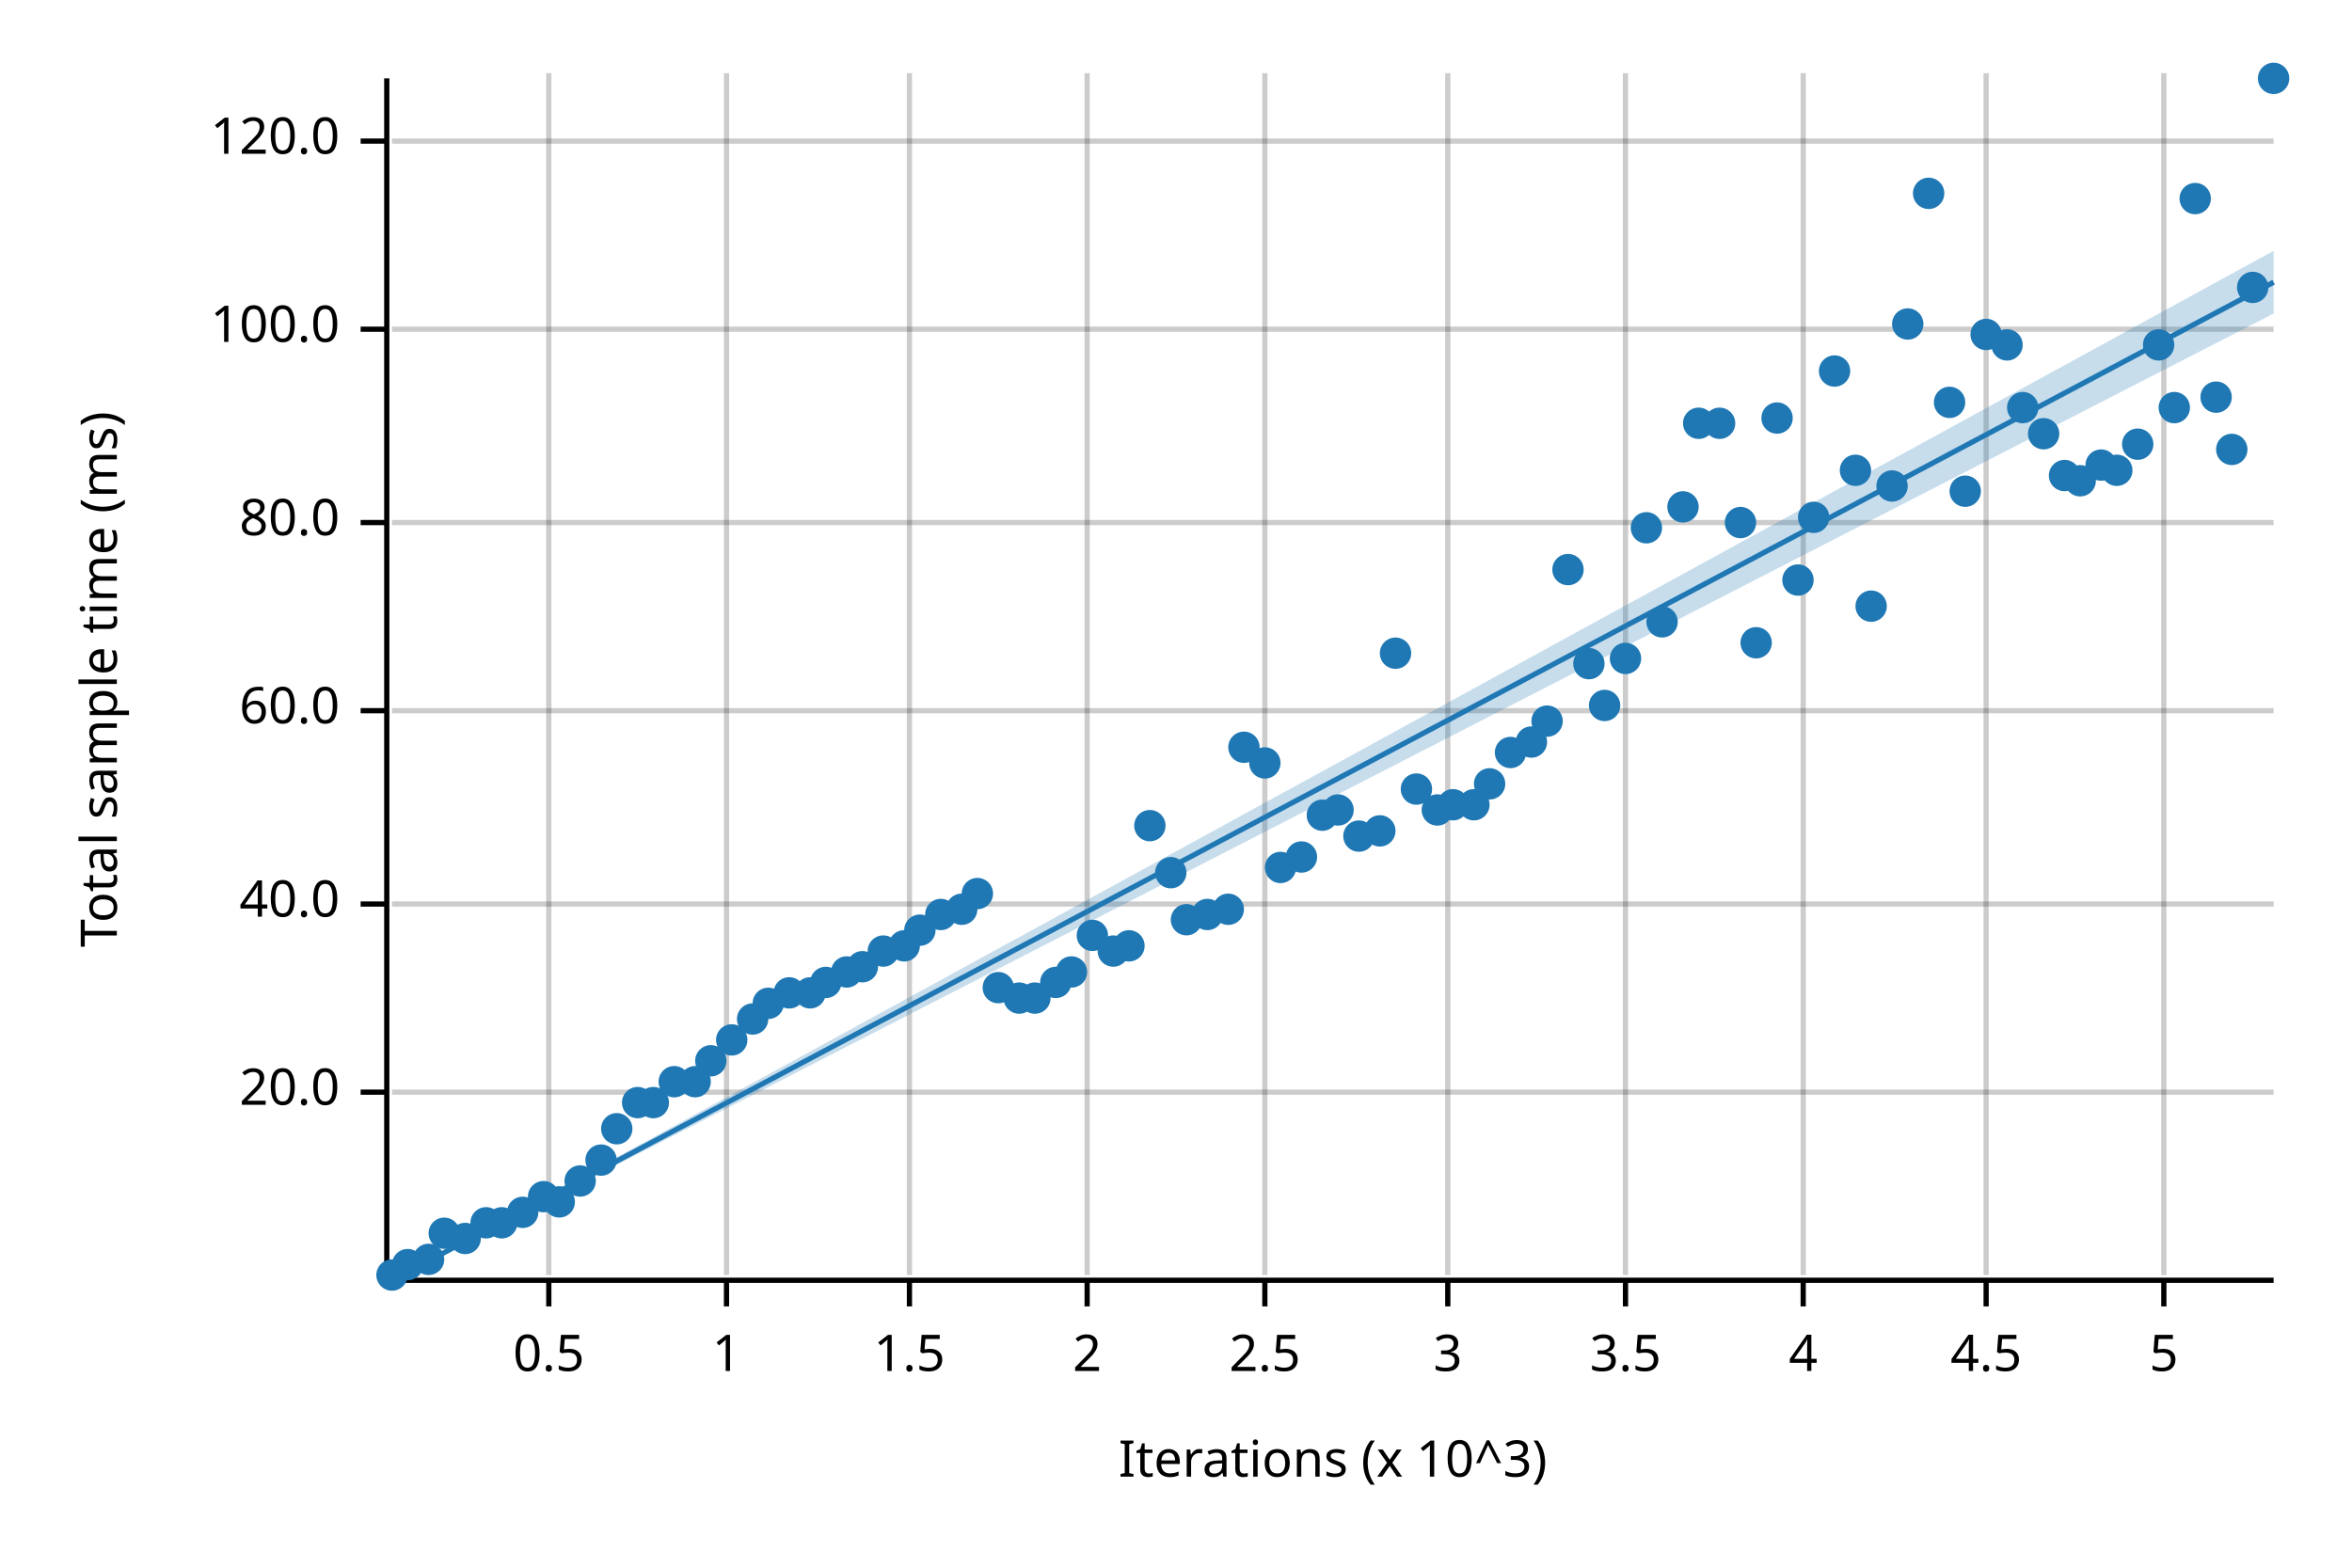
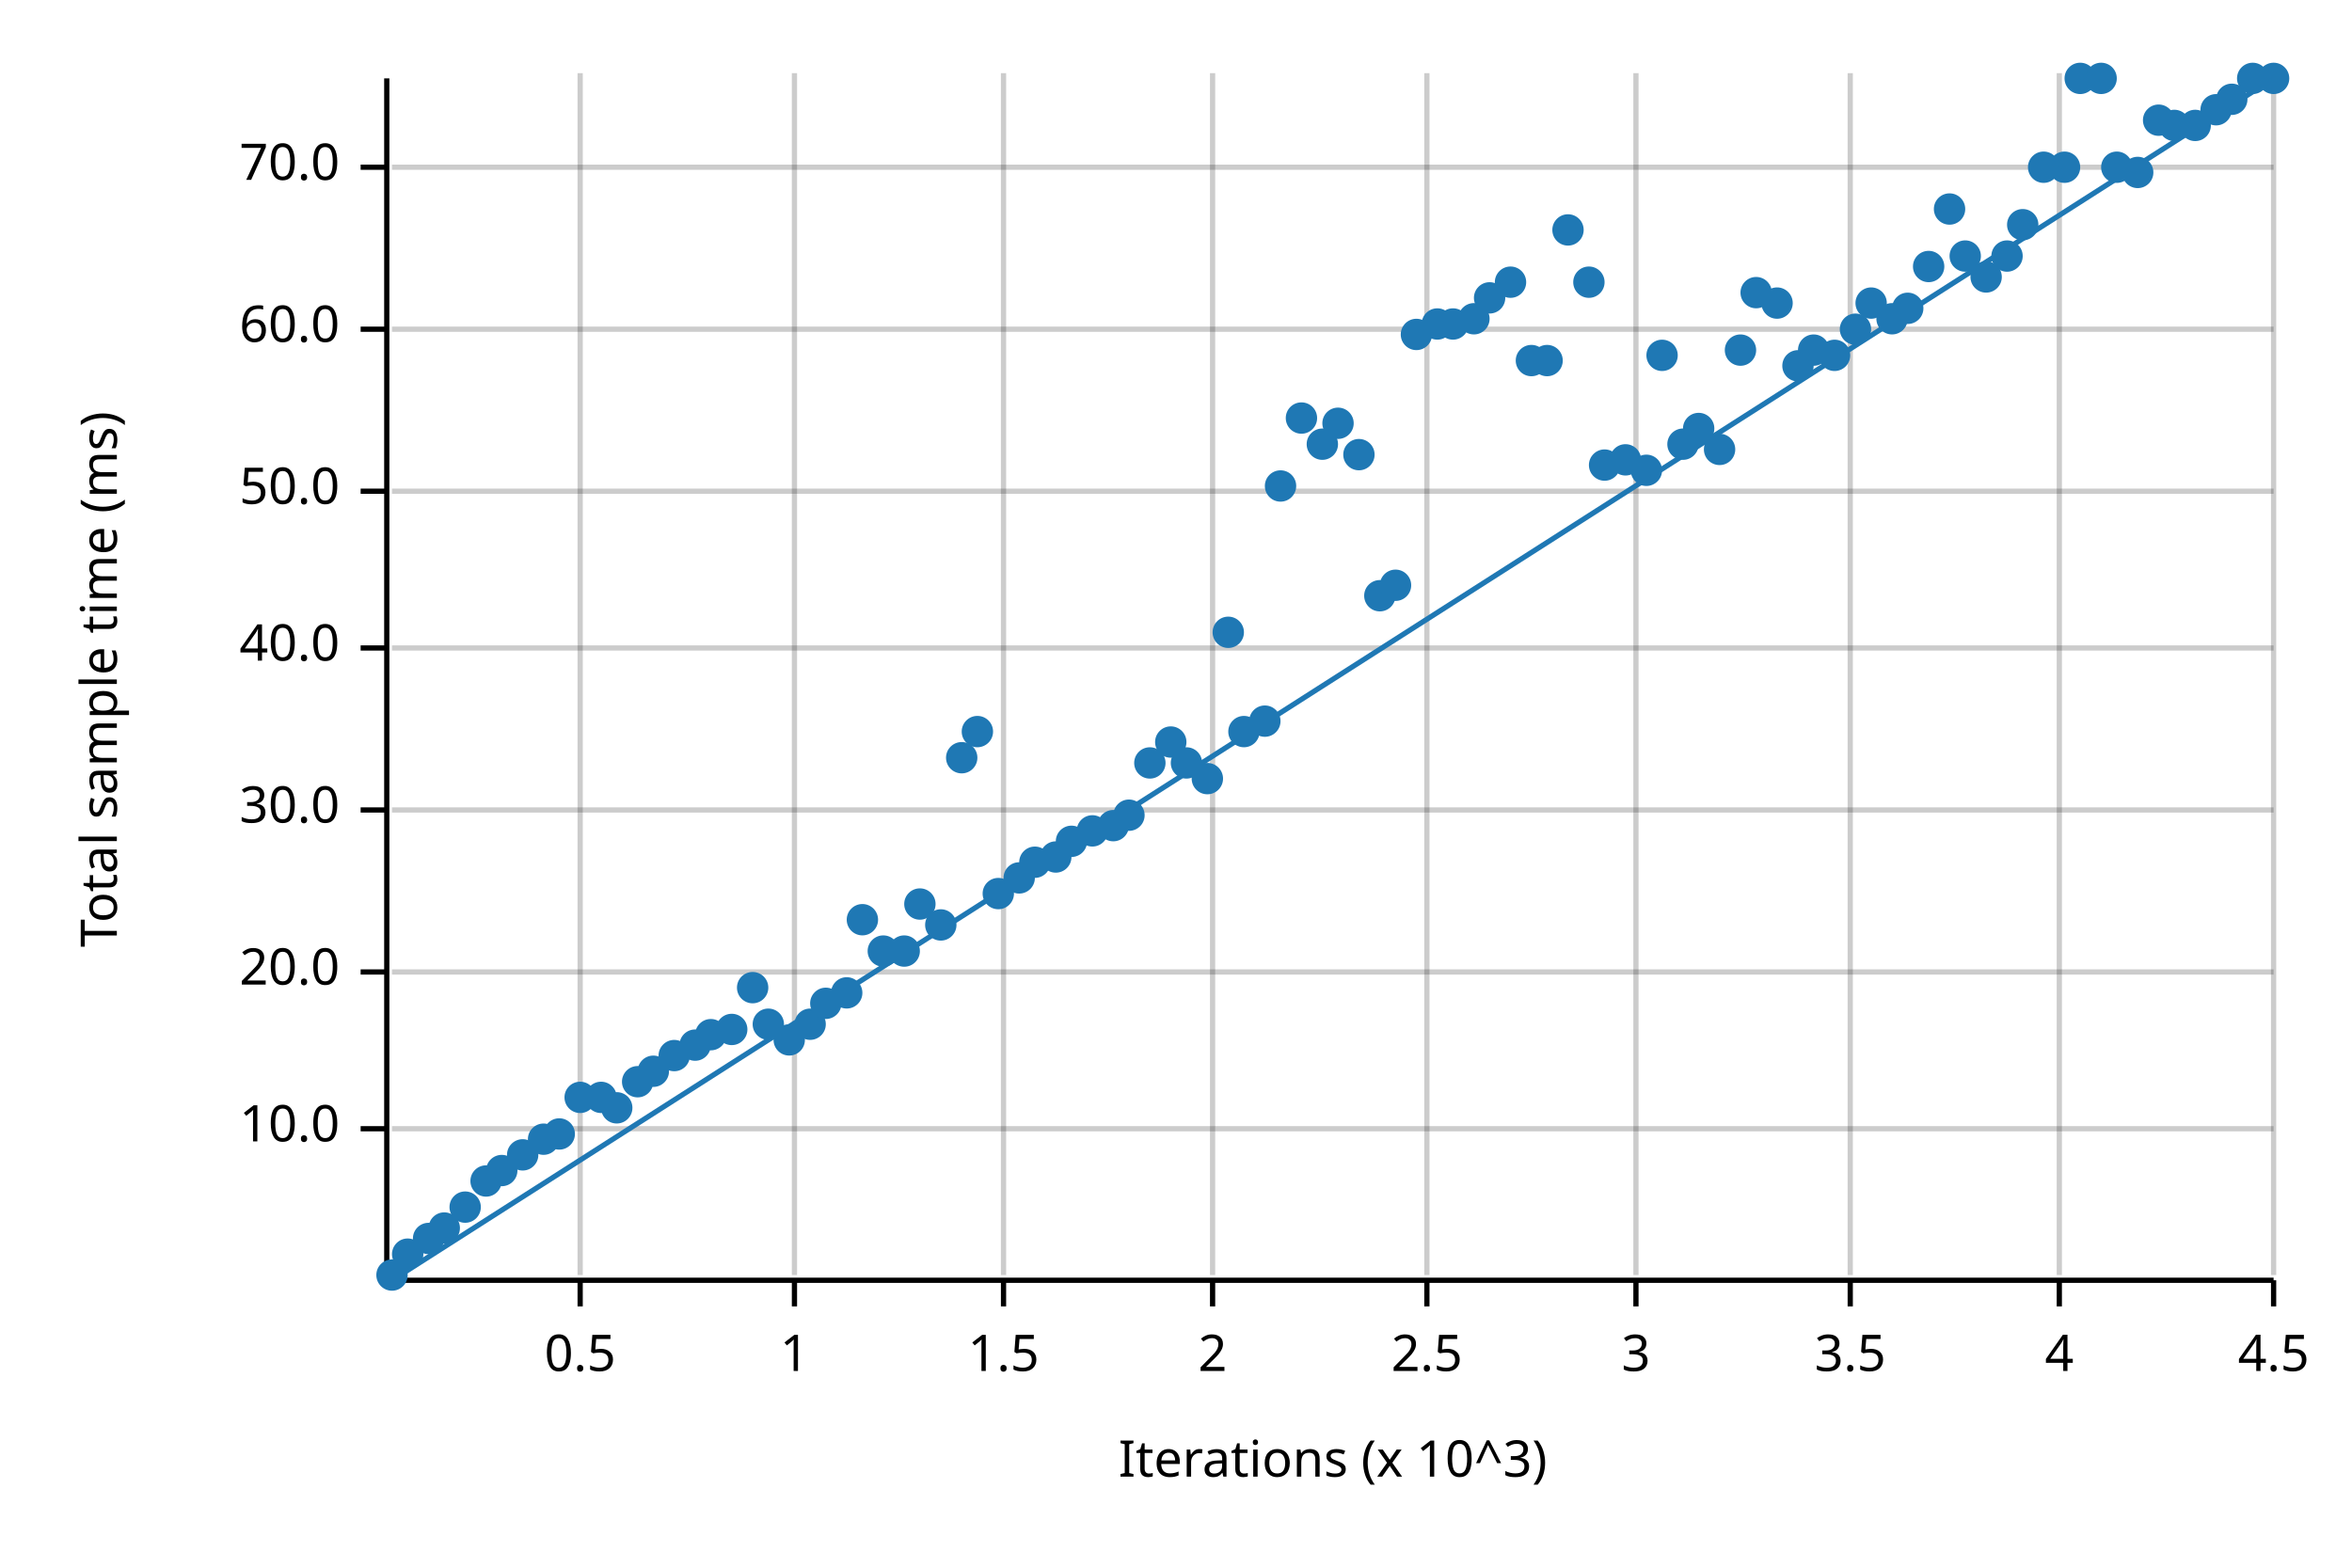
<svg xmlns="http://www.w3.org/2000/svg" width="450" height="300" viewBox="0 0 450 300">
  <text x="15" y="130" dy="0.76em" text-anchor="middle" font-family="sans-serif" font-size="9.677" opacity="1" fill="#000000" transform="rotate(270, 15, 130)">
Total sample time (ms)
</text>
  <text x="255" y="285" dy="-0.5ex" text-anchor="middle" font-family="sans-serif" font-size="9.677" opacity="1" fill="#000000">
Iterations (x 10^3)
</text>
-   <line opacity="0.2" stroke="#000000" stroke-width="1" x1="105" y1="244" x2="105" y2="14" />
-   <line opacity="0.2" stroke="#000000" stroke-width="1" x1="139" y1="244" x2="139" y2="14" />
-   <line opacity="0.2" stroke="#000000" stroke-width="1" x1="174" y1="244" x2="174" y2="14" />
-   <line opacity="0.2" stroke="#000000" stroke-width="1" x1="208" y1="244" x2="208" y2="14" />
-   <line opacity="0.2" stroke="#000000" stroke-width="1" x1="242" y1="244" x2="242" y2="14" />
-   <line opacity="0.2" stroke="#000000" stroke-width="1" x1="277" y1="244" x2="277" y2="14" />
-   <line opacity="0.2" stroke="#000000" stroke-width="1" x1="311" y1="244" x2="311" y2="14" />
-   <line opacity="0.2" stroke="#000000" stroke-width="1" x1="345" y1="244" x2="345" y2="14" />
-   <line opacity="0.2" stroke="#000000" stroke-width="1" x1="380" y1="244" x2="380" y2="14" />
-   <line opacity="0.2" stroke="#000000" stroke-width="1" x1="414" y1="244" x2="414" y2="14" />
-   <line opacity="0.2" stroke="#000000" stroke-width="1" x1="75" y1="209" x2="435" y2="209" />
-   <line opacity="0.2" stroke="#000000" stroke-width="1" x1="75" y1="173" x2="435" y2="173" />
-   <line opacity="0.2" stroke="#000000" stroke-width="1" x1="75" y1="136" x2="435" y2="136" />
-   <line opacity="0.2" stroke="#000000" stroke-width="1" x1="75" y1="100" x2="435" y2="100" />
+   <line opacity="0.2" stroke="#000000" stroke-width="1" x1="111" y1="244" x2="111" y2="14" />
+   <line opacity="0.2" stroke="#000000" stroke-width="1" x1="152" y1="244" x2="152" y2="14" />
+   <line opacity="0.2" stroke="#000000" stroke-width="1" x1="192" y1="244" x2="192" y2="14" />
+   <line opacity="0.2" stroke="#000000" stroke-width="1" x1="232" y1="244" x2="232" y2="14" />
+   <line opacity="0.2" stroke="#000000" stroke-width="1" x1="273" y1="244" x2="273" y2="14" />
+   <line opacity="0.2" stroke="#000000" stroke-width="1" x1="313" y1="244" x2="313" y2="14" />
+   <line opacity="0.2" stroke="#000000" stroke-width="1" x1="354" y1="244" x2="354" y2="14" />
+   <line opacity="0.2" stroke="#000000" stroke-width="1" x1="394" y1="244" x2="394" y2="14" />
+   <line opacity="0.2" stroke="#000000" stroke-width="1" x1="435" y1="244" x2="435" y2="14" />
+   <line opacity="0.2" stroke="#000000" stroke-width="1" x1="75" y1="216" x2="435" y2="216" />
+   <line opacity="0.2" stroke="#000000" stroke-width="1" x1="75" y1="186" x2="435" y2="186" />
+   <line opacity="0.2" stroke="#000000" stroke-width="1" x1="75" y1="155" x2="435" y2="155" />
+   <line opacity="0.2" stroke="#000000" stroke-width="1" x1="75" y1="124" x2="435" y2="124" />
+   <line opacity="0.2" stroke="#000000" stroke-width="1" x1="75" y1="94" x2="435" y2="94" />
  <line opacity="0.2" stroke="#000000" stroke-width="1" x1="75" y1="63" x2="435" y2="63" />
-   <line opacity="0.2" stroke="#000000" stroke-width="1" x1="75" y1="27" x2="435" y2="27" />
+   <line opacity="0.2" stroke="#000000" stroke-width="1" x1="75" y1="32" x2="435" y2="32" />
  <polyline fill="none" opacity="1" stroke="#000000" stroke-width="1" points="74,15 74,245 " />
-   <text x="65" y="209" dy="0.5ex" text-anchor="end" font-family="sans-serif" font-size="9.677" opacity="1" fill="#000000">
+   <text x="65" y="216" dy="0.5ex" text-anchor="end" font-family="sans-serif" font-size="9.677" opacity="1" fill="#000000">
+ 10.0
+ </text>
+   <polyline fill="none" opacity="1" stroke="#000000" stroke-width="1" points="69,216 74,216 " />
+   <text x="65" y="186" dy="0.5ex" text-anchor="end" font-family="sans-serif" font-size="9.677" opacity="1" fill="#000000">
20.0
</text>
-   <polyline fill="none" opacity="1" stroke="#000000" stroke-width="1" points="69,209 74,209 " />
-   <text x="65" y="173" dy="0.5ex" text-anchor="end" font-family="sans-serif" font-size="9.677" opacity="1" fill="#000000">
+   <polyline fill="none" opacity="1" stroke="#000000" stroke-width="1" points="69,186 74,186 " />
+   <text x="65" y="155" dy="0.5ex" text-anchor="end" font-family="sans-serif" font-size="9.677" opacity="1" fill="#000000">
+ 30.0
+ </text>
+   <polyline fill="none" opacity="1" stroke="#000000" stroke-width="1" points="69,155 74,155 " />
+   <text x="65" y="124" dy="0.5ex" text-anchor="end" font-family="sans-serif" font-size="9.677" opacity="1" fill="#000000">
40.0
</text>
-   <polyline fill="none" opacity="1" stroke="#000000" stroke-width="1" points="69,173 74,173 " />
-   <text x="65" y="136" dy="0.5ex" text-anchor="end" font-family="sans-serif" font-size="9.677" opacity="1" fill="#000000">
+   <polyline fill="none" opacity="1" stroke="#000000" stroke-width="1" points="69,124 74,124 " />
+   <text x="65" y="94" dy="0.5ex" text-anchor="end" font-family="sans-serif" font-size="9.677" opacity="1" fill="#000000">
+ 50.0
+ </text>
+   <polyline fill="none" opacity="1" stroke="#000000" stroke-width="1" points="69,94 74,94 " />
+   <text x="65" y="63" dy="0.5ex" text-anchor="end" font-family="sans-serif" font-size="9.677" opacity="1" fill="#000000">
60.0
</text>
-   <polyline fill="none" opacity="1" stroke="#000000" stroke-width="1" points="69,136 74,136 " />
-   <text x="65" y="100" dy="0.5ex" text-anchor="end" font-family="sans-serif" font-size="9.677" opacity="1" fill="#000000">
- 80.0
+   <polyline fill="none" opacity="1" stroke="#000000" stroke-width="1" points="69,63 74,63 " />
+   <text x="65" y="32" dy="0.5ex" text-anchor="end" font-family="sans-serif" font-size="9.677" opacity="1" fill="#000000">
+ 70.0
</text>
-   <polyline fill="none" opacity="1" stroke="#000000" stroke-width="1" points="69,100 74,100 " />
-   <text x="65" y="63" dy="0.5ex" text-anchor="end" font-family="sans-serif" font-size="9.677" opacity="1" fill="#000000">
- 100.0
- </text>
-   <polyline fill="none" opacity="1" stroke="#000000" stroke-width="1" points="69,63 74,63 " />
-   <text x="65" y="27" dy="0.5ex" text-anchor="end" font-family="sans-serif" font-size="9.677" opacity="1" fill="#000000">
- 120.0
- </text>
-   <polyline fill="none" opacity="1" stroke="#000000" stroke-width="1" points="69,27 74,27 " />
+   <polyline fill="none" opacity="1" stroke="#000000" stroke-width="1" points="69,32 74,32 " />
  <polyline fill="none" opacity="1" stroke="#000000" stroke-width="1" points="75,245 435,245 " />
-   <text x="105" y="255" dy="0.76em" text-anchor="middle" font-family="sans-serif" font-size="9.677" opacity="1" fill="#000000">
+   <text x="111" y="255" dy="0.76em" text-anchor="middle" font-family="sans-serif" font-size="9.677" opacity="1" fill="#000000">
0.5
</text>
-   <polyline fill="none" opacity="1" stroke="#000000" stroke-width="1" points="105,245 105,250 " />
-   <text x="139" y="255" dy="0.76em" text-anchor="middle" font-family="sans-serif" font-size="9.677" opacity="1" fill="#000000">
+   <polyline fill="none" opacity="1" stroke="#000000" stroke-width="1" points="111,245 111,250 " />
+   <text x="152" y="255" dy="0.76em" text-anchor="middle" font-family="sans-serif" font-size="9.677" opacity="1" fill="#000000">
1
</text>
-   <polyline fill="none" opacity="1" stroke="#000000" stroke-width="1" points="139,245 139,250 " />
-   <text x="174" y="255" dy="0.76em" text-anchor="middle" font-family="sans-serif" font-size="9.677" opacity="1" fill="#000000">
+   <polyline fill="none" opacity="1" stroke="#000000" stroke-width="1" points="152,245 152,250 " />
+   <text x="192" y="255" dy="0.76em" text-anchor="middle" font-family="sans-serif" font-size="9.677" opacity="1" fill="#000000">
1.5
</text>
-   <polyline fill="none" opacity="1" stroke="#000000" stroke-width="1" points="174,245 174,250 " />
-   <text x="208" y="255" dy="0.76em" text-anchor="middle" font-family="sans-serif" font-size="9.677" opacity="1" fill="#000000">
+   <polyline fill="none" opacity="1" stroke="#000000" stroke-width="1" points="192,245 192,250 " />
+   <text x="232" y="255" dy="0.76em" text-anchor="middle" font-family="sans-serif" font-size="9.677" opacity="1" fill="#000000">
2
</text>
-   <polyline fill="none" opacity="1" stroke="#000000" stroke-width="1" points="208,245 208,250 " />
-   <text x="242" y="255" dy="0.76em" text-anchor="middle" font-family="sans-serif" font-size="9.677" opacity="1" fill="#000000">
+   <polyline fill="none" opacity="1" stroke="#000000" stroke-width="1" points="232,245 232,250 " />
+   <text x="273" y="255" dy="0.76em" text-anchor="middle" font-family="sans-serif" font-size="9.677" opacity="1" fill="#000000">
2.5
</text>
-   <polyline fill="none" opacity="1" stroke="#000000" stroke-width="1" points="242,245 242,250 " />
-   <text x="277" y="255" dy="0.76em" text-anchor="middle" font-family="sans-serif" font-size="9.677" opacity="1" fill="#000000">
+   <polyline fill="none" opacity="1" stroke="#000000" stroke-width="1" points="273,245 273,250 " />
+   <text x="313" y="255" dy="0.76em" text-anchor="middle" font-family="sans-serif" font-size="9.677" opacity="1" fill="#000000">
3
</text>
-   <polyline fill="none" opacity="1" stroke="#000000" stroke-width="1" points="277,245 277,250 " />
-   <text x="311" y="255" dy="0.76em" text-anchor="middle" font-family="sans-serif" font-size="9.677" opacity="1" fill="#000000">
+   <polyline fill="none" opacity="1" stroke="#000000" stroke-width="1" points="313,245 313,250 " />
+   <text x="354" y="255" dy="0.76em" text-anchor="middle" font-family="sans-serif" font-size="9.677" opacity="1" fill="#000000">
3.5
</text>
-   <polyline fill="none" opacity="1" stroke="#000000" stroke-width="1" points="311,245 311,250 " />
-   <text x="345" y="255" dy="0.76em" text-anchor="middle" font-family="sans-serif" font-size="9.677" opacity="1" fill="#000000">
+   <polyline fill="none" opacity="1" stroke="#000000" stroke-width="1" points="354,245 354,250 " />
+   <text x="394" y="255" dy="0.76em" text-anchor="middle" font-family="sans-serif" font-size="9.677" opacity="1" fill="#000000">
4
</text>
-   <polyline fill="none" opacity="1" stroke="#000000" stroke-width="1" points="345,245 345,250 " />
-   <text x="380" y="255" dy="0.76em" text-anchor="middle" font-family="sans-serif" font-size="9.677" opacity="1" fill="#000000">
+   <polyline fill="none" opacity="1" stroke="#000000" stroke-width="1" points="394,245 394,250 " />
+   <text x="435" y="255" dy="0.76em" text-anchor="middle" font-family="sans-serif" font-size="9.677" opacity="1" fill="#000000">
4.5
</text>
-   <polyline fill="none" opacity="1" stroke="#000000" stroke-width="1" points="380,245 380,250 " />
-   <text x="414" y="255" dy="0.76em" text-anchor="middle" font-family="sans-serif" font-size="9.677" opacity="1" fill="#000000">
- 5
- </text>
-   <polyline fill="none" opacity="1" stroke="#000000" stroke-width="1" points="414,245 414,250 " />
+   <polyline fill="none" opacity="1" stroke="#000000" stroke-width="1" points="435,245 435,250 " />
  <circle cx="75" cy="244" r="3" opacity="1" fill="#1F78B4" stroke="none" />
-   <circle cx="78" cy="242" r="3" opacity="1" fill="#1F78B4" stroke="none" />
-   <circle cx="82" cy="241" r="3" opacity="1" fill="#1F78B4" stroke="none" />
-   <circle cx="85" cy="236" r="3" opacity="1" fill="#1F78B4" stroke="none" />
-   <circle cx="89" cy="237" r="3" opacity="1" fill="#1F78B4" stroke="none" />
-   <circle cx="93" cy="234" r="3" opacity="1" fill="#1F78B4" stroke="none" />
-   <circle cx="96" cy="234" r="3" opacity="1" fill="#1F78B4" stroke="none" />
-   <circle cx="100" cy="232" r="3" opacity="1" fill="#1F78B4" stroke="none" />
-   <circle cx="104" cy="229" r="3" opacity="1" fill="#1F78B4" stroke="none" />
-   <circle cx="107" cy="230" r="3" opacity="1" fill="#1F78B4" stroke="none" />
-   <circle cx="111" cy="226" r="3" opacity="1" fill="#1F78B4" stroke="none" />
-   <circle cx="115" cy="222" r="3" opacity="1" fill="#1F78B4" stroke="none" />
-   <circle cx="118" cy="216" r="3" opacity="1" fill="#1F78B4" stroke="none" />
-   <circle cx="122" cy="211" r="3" opacity="1" fill="#1F78B4" stroke="none" />
-   <circle cx="125" cy="211" r="3" opacity="1" fill="#1F78B4" stroke="none" />
-   <circle cx="129" cy="207" r="3" opacity="1" fill="#1F78B4" stroke="none" />
-   <circle cx="133" cy="207" r="3" opacity="1" fill="#1F78B4" stroke="none" />
-   <circle cx="136" cy="203" r="3" opacity="1" fill="#1F78B4" stroke="none" />
-   <circle cx="140" cy="199" r="3" opacity="1" fill="#1F78B4" stroke="none" />
-   <circle cx="144" cy="195" r="3" opacity="1" fill="#1F78B4" stroke="none" />
-   <circle cx="147" cy="192" r="3" opacity="1" fill="#1F78B4" stroke="none" />
-   <circle cx="151" cy="190" r="3" opacity="1" fill="#1F78B4" stroke="none" />
-   <circle cx="155" cy="190" r="3" opacity="1" fill="#1F78B4" stroke="none" />
-   <circle cx="158" cy="188" r="3" opacity="1" fill="#1F78B4" stroke="none" />
-   <circle cx="162" cy="186" r="3" opacity="1" fill="#1F78B4" stroke="none" />
-   <circle cx="165" cy="185" r="3" opacity="1" fill="#1F78B4" stroke="none" />
+   <circle cx="78" cy="240" r="3" opacity="1" fill="#1F78B4" stroke="none" />
+   <circle cx="82" cy="237" r="3" opacity="1" fill="#1F78B4" stroke="none" />
+   <circle cx="85" cy="235" r="3" opacity="1" fill="#1F78B4" stroke="none" />
+   <circle cx="89" cy="231" r="3" opacity="1" fill="#1F78B4" stroke="none" />
+   <circle cx="93" cy="226" r="3" opacity="1" fill="#1F78B4" stroke="none" />
+   <circle cx="96" cy="224" r="3" opacity="1" fill="#1F78B4" stroke="none" />
+   <circle cx="100" cy="221" r="3" opacity="1" fill="#1F78B4" stroke="none" />
+   <circle cx="104" cy="218" r="3" opacity="1" fill="#1F78B4" stroke="none" />
+   <circle cx="107" cy="217" r="3" opacity="1" fill="#1F78B4" stroke="none" />
+   <circle cx="111" cy="210" r="3" opacity="1" fill="#1F78B4" stroke="none" />
+   <circle cx="115" cy="210" r="3" opacity="1" fill="#1F78B4" stroke="none" />
+   <circle cx="118" cy="212" r="3" opacity="1" fill="#1F78B4" stroke="none" />
+   <circle cx="122" cy="207" r="3" opacity="1" fill="#1F78B4" stroke="none" />
+   <circle cx="125" cy="205" r="3" opacity="1" fill="#1F78B4" stroke="none" />
+   <circle cx="129" cy="202" r="3" opacity="1" fill="#1F78B4" stroke="none" />
+   <circle cx="133" cy="200" r="3" opacity="1" fill="#1F78B4" stroke="none" />
+   <circle cx="136" cy="198" r="3" opacity="1" fill="#1F78B4" stroke="none" />
+   <circle cx="140" cy="197" r="3" opacity="1" fill="#1F78B4" stroke="none" />
+   <circle cx="144" cy="189" r="3" opacity="1" fill="#1F78B4" stroke="none" />
+   <circle cx="147" cy="196" r="3" opacity="1" fill="#1F78B4" stroke="none" />
+   <circle cx="151" cy="199" r="3" opacity="1" fill="#1F78B4" stroke="none" />
+   <circle cx="155" cy="196" r="3" opacity="1" fill="#1F78B4" stroke="none" />
+   <circle cx="158" cy="192" r="3" opacity="1" fill="#1F78B4" stroke="none" />
+   <circle cx="162" cy="190" r="3" opacity="1" fill="#1F78B4" stroke="none" />
+   <circle cx="165" cy="176" r="3" opacity="1" fill="#1F78B4" stroke="none" />
  <circle cx="169" cy="182" r="3" opacity="1" fill="#1F78B4" stroke="none" />
-   <circle cx="173" cy="181" r="3" opacity="1" fill="#1F78B4" stroke="none" />
-   <circle cx="176" cy="178" r="3" opacity="1" fill="#1F78B4" stroke="none" />
-   <circle cx="180" cy="175" r="3" opacity="1" fill="#1F78B4" stroke="none" />
-   <circle cx="184" cy="174" r="3" opacity="1" fill="#1F78B4" stroke="none" />
-   <circle cx="187" cy="171" r="3" opacity="1" fill="#1F78B4" stroke="none" />
-   <circle cx="191" cy="189" r="3" opacity="1" fill="#1F78B4" stroke="none" />
-   <circle cx="195" cy="191" r="3" opacity="1" fill="#1F78B4" stroke="none" />
-   <circle cx="198" cy="191" r="3" opacity="1" fill="#1F78B4" stroke="none" />
-   <circle cx="202" cy="188" r="3" opacity="1" fill="#1F78B4" stroke="none" />
-   <circle cx="205" cy="186" r="3" opacity="1" fill="#1F78B4" stroke="none" />
-   <circle cx="209" cy="179" r="3" opacity="1" fill="#1F78B4" stroke="none" />
-   <circle cx="213" cy="182" r="3" opacity="1" fill="#1F78B4" stroke="none" />
-   <circle cx="216" cy="181" r="3" opacity="1" fill="#1F78B4" stroke="none" />
-   <circle cx="220" cy="158" r="3" opacity="1" fill="#1F78B4" stroke="none" />
-   <circle cx="224" cy="167" r="3" opacity="1" fill="#1F78B4" stroke="none" />
-   <circle cx="227" cy="176" r="3" opacity="1" fill="#1F78B4" stroke="none" />
-   <circle cx="231" cy="175" r="3" opacity="1" fill="#1F78B4" stroke="none" />
-   <circle cx="235" cy="174" r="3" opacity="1" fill="#1F78B4" stroke="none" />
-   <circle cx="238" cy="143" r="3" opacity="1" fill="#1F78B4" stroke="none" />
-   <circle cx="242" cy="146" r="3" opacity="1" fill="#1F78B4" stroke="none" />
-   <circle cx="245" cy="166" r="3" opacity="1" fill="#1F78B4" stroke="none" />
-   <circle cx="249" cy="164" r="3" opacity="1" fill="#1F78B4" stroke="none" />
-   <circle cx="253" cy="156" r="3" opacity="1" fill="#1F78B4" stroke="none" />
-   <circle cx="256" cy="155" r="3" opacity="1" fill="#1F78B4" stroke="none" />
-   <circle cx="260" cy="160" r="3" opacity="1" fill="#1F78B4" stroke="none" />
-   <circle cx="264" cy="159" r="3" opacity="1" fill="#1F78B4" stroke="none" />
-   <circle cx="267" cy="125" r="3" opacity="1" fill="#1F78B4" stroke="none" />
-   <circle cx="271" cy="151" r="3" opacity="1" fill="#1F78B4" stroke="none" />
-   <circle cx="275" cy="155" r="3" opacity="1" fill="#1F78B4" stroke="none" />
-   <circle cx="278" cy="154" r="3" opacity="1" fill="#1F78B4" stroke="none" />
-   <circle cx="282" cy="154" r="3" opacity="1" fill="#1F78B4" stroke="none" />
-   <circle cx="285" cy="150" r="3" opacity="1" fill="#1F78B4" stroke="none" />
-   <circle cx="289" cy="144" r="3" opacity="1" fill="#1F78B4" stroke="none" />
-   <circle cx="293" cy="142" r="3" opacity="1" fill="#1F78B4" stroke="none" />
-   <circle cx="296" cy="138" r="3" opacity="1" fill="#1F78B4" stroke="none" />
-   <circle cx="300" cy="109" r="3" opacity="1" fill="#1F78B4" stroke="none" />
-   <circle cx="304" cy="127" r="3" opacity="1" fill="#1F78B4" stroke="none" />
-   <circle cx="307" cy="135" r="3" opacity="1" fill="#1F78B4" stroke="none" />
-   <circle cx="311" cy="126" r="3" opacity="1" fill="#1F78B4" stroke="none" />
-   <circle cx="315" cy="101" r="3" opacity="1" fill="#1F78B4" stroke="none" />
-   <circle cx="318" cy="119" r="3" opacity="1" fill="#1F78B4" stroke="none" />
-   <circle cx="322" cy="97" r="3" opacity="1" fill="#1F78B4" stroke="none" />
-   <circle cx="325" cy="81" r="3" opacity="1" fill="#1F78B4" stroke="none" />
-   <circle cx="329" cy="81" r="3" opacity="1" fill="#1F78B4" stroke="none" />
-   <circle cx="333" cy="100" r="3" opacity="1" fill="#1F78B4" stroke="none" />
-   <circle cx="336" cy="123" r="3" opacity="1" fill="#1F78B4" stroke="none" />
-   <circle cx="340" cy="80" r="3" opacity="1" fill="#1F78B4" stroke="none" />
-   <circle cx="344" cy="111" r="3" opacity="1" fill="#1F78B4" stroke="none" />
-   <circle cx="347" cy="99" r="3" opacity="1" fill="#1F78B4" stroke="none" />
-   <circle cx="351" cy="71" r="3" opacity="1" fill="#1F78B4" stroke="none" />
-   <circle cx="355" cy="90" r="3" opacity="1" fill="#1F78B4" stroke="none" />
-   <circle cx="358" cy="116" r="3" opacity="1" fill="#1F78B4" stroke="none" />
-   <circle cx="362" cy="93" r="3" opacity="1" fill="#1F78B4" stroke="none" />
-   <circle cx="365" cy="62" r="3" opacity="1" fill="#1F78B4" stroke="none" />
-   <circle cx="369" cy="37" r="3" opacity="1" fill="#1F78B4" stroke="none" />
-   <circle cx="373" cy="77" r="3" opacity="1" fill="#1F78B4" stroke="none" />
-   <circle cx="376" cy="94" r="3" opacity="1" fill="#1F78B4" stroke="none" />
-   <circle cx="380" cy="64" r="3" opacity="1" fill="#1F78B4" stroke="none" />
-   <circle cx="384" cy="66" r="3" opacity="1" fill="#1F78B4" stroke="none" />
-   <circle cx="387" cy="78" r="3" opacity="1" fill="#1F78B4" stroke="none" />
-   <circle cx="391" cy="83" r="3" opacity="1" fill="#1F78B4" stroke="none" />
-   <circle cx="395" cy="91" r="3" opacity="1" fill="#1F78B4" stroke="none" />
-   <circle cx="398" cy="92" r="3" opacity="1" fill="#1F78B4" stroke="none" />
-   <circle cx="402" cy="89" r="3" opacity="1" fill="#1F78B4" stroke="none" />
-   <circle cx="405" cy="90" r="3" opacity="1" fill="#1F78B4" stroke="none" />
-   <circle cx="409" cy="85" r="3" opacity="1" fill="#1F78B4" stroke="none" />
-   <circle cx="413" cy="66" r="3" opacity="1" fill="#1F78B4" stroke="none" />
-   <circle cx="416" cy="78" r="3" opacity="1" fill="#1F78B4" stroke="none" />
-   <circle cx="420" cy="38" r="3" opacity="1" fill="#1F78B4" stroke="none" />
-   <circle cx="424" cy="76" r="3" opacity="1" fill="#1F78B4" stroke="none" />
-   <circle cx="427" cy="86" r="3" opacity="1" fill="#1F78B4" stroke="none" />
-   <circle cx="431" cy="55" r="3" opacity="1" fill="#1F78B4" stroke="none" />
+   <circle cx="173" cy="182" r="3" opacity="1" fill="#1F78B4" stroke="none" />
+   <circle cx="176" cy="173" r="3" opacity="1" fill="#1F78B4" stroke="none" />
+   <circle cx="180" cy="177" r="3" opacity="1" fill="#1F78B4" stroke="none" />
+   <circle cx="184" cy="145" r="3" opacity="1" fill="#1F78B4" stroke="none" />
+   <circle cx="187" cy="140" r="3" opacity="1" fill="#1F78B4" stroke="none" />
+   <circle cx="191" cy="171" r="3" opacity="1" fill="#1F78B4" stroke="none" />
+   <circle cx="195" cy="168" r="3" opacity="1" fill="#1F78B4" stroke="none" />
+   <circle cx="198" cy="165" r="3" opacity="1" fill="#1F78B4" stroke="none" />
+   <circle cx="202" cy="164" r="3" opacity="1" fill="#1F78B4" stroke="none" />
+   <circle cx="205" cy="161" r="3" opacity="1" fill="#1F78B4" stroke="none" />
+   <circle cx="209" cy="159" r="3" opacity="1" fill="#1F78B4" stroke="none" />
+   <circle cx="213" cy="158" r="3" opacity="1" fill="#1F78B4" stroke="none" />
+   <circle cx="216" cy="156" r="3" opacity="1" fill="#1F78B4" stroke="none" />
+   <circle cx="220" cy="146" r="3" opacity="1" fill="#1F78B4" stroke="none" />
+   <circle cx="224" cy="142" r="3" opacity="1" fill="#1F78B4" stroke="none" />
+   <circle cx="227" cy="146" r="3" opacity="1" fill="#1F78B4" stroke="none" />
+   <circle cx="231" cy="149" r="3" opacity="1" fill="#1F78B4" stroke="none" />
+   <circle cx="235" cy="121" r="3" opacity="1" fill="#1F78B4" stroke="none" />
+   <circle cx="238" cy="140" r="3" opacity="1" fill="#1F78B4" stroke="none" />
+   <circle cx="242" cy="138" r="3" opacity="1" fill="#1F78B4" stroke="none" />
+   <circle cx="245" cy="93" r="3" opacity="1" fill="#1F78B4" stroke="none" />
+   <circle cx="249" cy="80" r="3" opacity="1" fill="#1F78B4" stroke="none" />
+   <circle cx="253" cy="85" r="3" opacity="1" fill="#1F78B4" stroke="none" />
+   <circle cx="256" cy="81" r="3" opacity="1" fill="#1F78B4" stroke="none" />
+   <circle cx="260" cy="87" r="3" opacity="1" fill="#1F78B4" stroke="none" />
+   <circle cx="264" cy="114" r="3" opacity="1" fill="#1F78B4" stroke="none" />
+   <circle cx="267" cy="112" r="3" opacity="1" fill="#1F78B4" stroke="none" />
+   <circle cx="271" cy="64" r="3" opacity="1" fill="#1F78B4" stroke="none" />
+   <circle cx="275" cy="62" r="3" opacity="1" fill="#1F78B4" stroke="none" />
+   <circle cx="278" cy="62" r="3" opacity="1" fill="#1F78B4" stroke="none" />
+   <circle cx="282" cy="61" r="3" opacity="1" fill="#1F78B4" stroke="none" />
+   <circle cx="285" cy="57" r="3" opacity="1" fill="#1F78B4" stroke="none" />
+   <circle cx="289" cy="54" r="3" opacity="1" fill="#1F78B4" stroke="none" />
+   <circle cx="293" cy="69" r="3" opacity="1" fill="#1F78B4" stroke="none" />
+   <circle cx="296" cy="69" r="3" opacity="1" fill="#1F78B4" stroke="none" />
+   <circle cx="300" cy="44" r="3" opacity="1" fill="#1F78B4" stroke="none" />
+   <circle cx="304" cy="54" r="3" opacity="1" fill="#1F78B4" stroke="none" />
+   <circle cx="307" cy="89" r="3" opacity="1" fill="#1F78B4" stroke="none" />
+   <circle cx="311" cy="88" r="3" opacity="1" fill="#1F78B4" stroke="none" />
+   <circle cx="315" cy="90" r="3" opacity="1" fill="#1F78B4" stroke="none" />
+   <circle cx="318" cy="68" r="3" opacity="1" fill="#1F78B4" stroke="none" />
+   <circle cx="322" cy="85" r="3" opacity="1" fill="#1F78B4" stroke="none" />
+   <circle cx="325" cy="82" r="3" opacity="1" fill="#1F78B4" stroke="none" />
+   <circle cx="329" cy="86" r="3" opacity="1" fill="#1F78B4" stroke="none" />
+   <circle cx="333" cy="67" r="3" opacity="1" fill="#1F78B4" stroke="none" />
+   <circle cx="336" cy="56" r="3" opacity="1" fill="#1F78B4" stroke="none" />
+   <circle cx="340" cy="58" r="3" opacity="1" fill="#1F78B4" stroke="none" />
+   <circle cx="344" cy="70" r="3" opacity="1" fill="#1F78B4" stroke="none" />
+   <circle cx="347" cy="67" r="3" opacity="1" fill="#1F78B4" stroke="none" />
+   <circle cx="351" cy="68" r="3" opacity="1" fill="#1F78B4" stroke="none" />
+   <circle cx="355" cy="63" r="3" opacity="1" fill="#1F78B4" stroke="none" />
+   <circle cx="358" cy="58" r="3" opacity="1" fill="#1F78B4" stroke="none" />
+   <circle cx="362" cy="61" r="3" opacity="1" fill="#1F78B4" stroke="none" />
+   <circle cx="365" cy="59" r="3" opacity="1" fill="#1F78B4" stroke="none" />
+   <circle cx="369" cy="51" r="3" opacity="1" fill="#1F78B4" stroke="none" />
+   <circle cx="373" cy="40" r="3" opacity="1" fill="#1F78B4" stroke="none" />
+   <circle cx="376" cy="49" r="3" opacity="1" fill="#1F78B4" stroke="none" />
+   <circle cx="380" cy="53" r="3" opacity="1" fill="#1F78B4" stroke="none" />
+   <circle cx="384" cy="49" r="3" opacity="1" fill="#1F78B4" stroke="none" />
+   <circle cx="387" cy="43" r="3" opacity="1" fill="#1F78B4" stroke="none" />
+   <circle cx="391" cy="32" r="3" opacity="1" fill="#1F78B4" stroke="none" />
+   <circle cx="395" cy="32" r="3" opacity="1" fill="#1F78B4" stroke="none" />
+   <circle cx="398" cy="15" r="3" opacity="1" fill="#1F78B4" stroke="none" />
+   <circle cx="402" cy="15" r="3" opacity="1" fill="#1F78B4" stroke="none" />
+   <circle cx="405" cy="32" r="3" opacity="1" fill="#1F78B4" stroke="none" />
+   <circle cx="409" cy="33" r="3" opacity="1" fill="#1F78B4" stroke="none" />
+   <circle cx="413" cy="23" r="3" opacity="1" fill="#1F78B4" stroke="none" />
+   <circle cx="416" cy="24" r="3" opacity="1" fill="#1F78B4" stroke="none" />
+   <circle cx="420" cy="24" r="3" opacity="1" fill="#1F78B4" stroke="none" />
+   <circle cx="424" cy="21" r="3" opacity="1" fill="#1F78B4" stroke="none" />
+   <circle cx="427" cy="19" r="3" opacity="1" fill="#1F78B4" stroke="none" />
+   <circle cx="431" cy="15" r="3" opacity="1" fill="#1F78B4" stroke="none" />
  <circle cx="435" cy="15" r="3" opacity="1" fill="#1F78B4" stroke="none" />
-   <polyline fill="none" opacity="1" stroke="#1F78B4" stroke-width="1" points="75,245 435,54 " />
-   <polygon opacity="0.25" fill="#1F78B4" points="75,245 435,60 435,48 " />
+   <polyline fill="none" opacity="1" stroke="#1F78B4" stroke-width="1" points="75,245 435,15 " />
+   <polygon opacity="0.25" fill="#1F78B4" points="75,245 435,15 435,15 " />
</svg>
